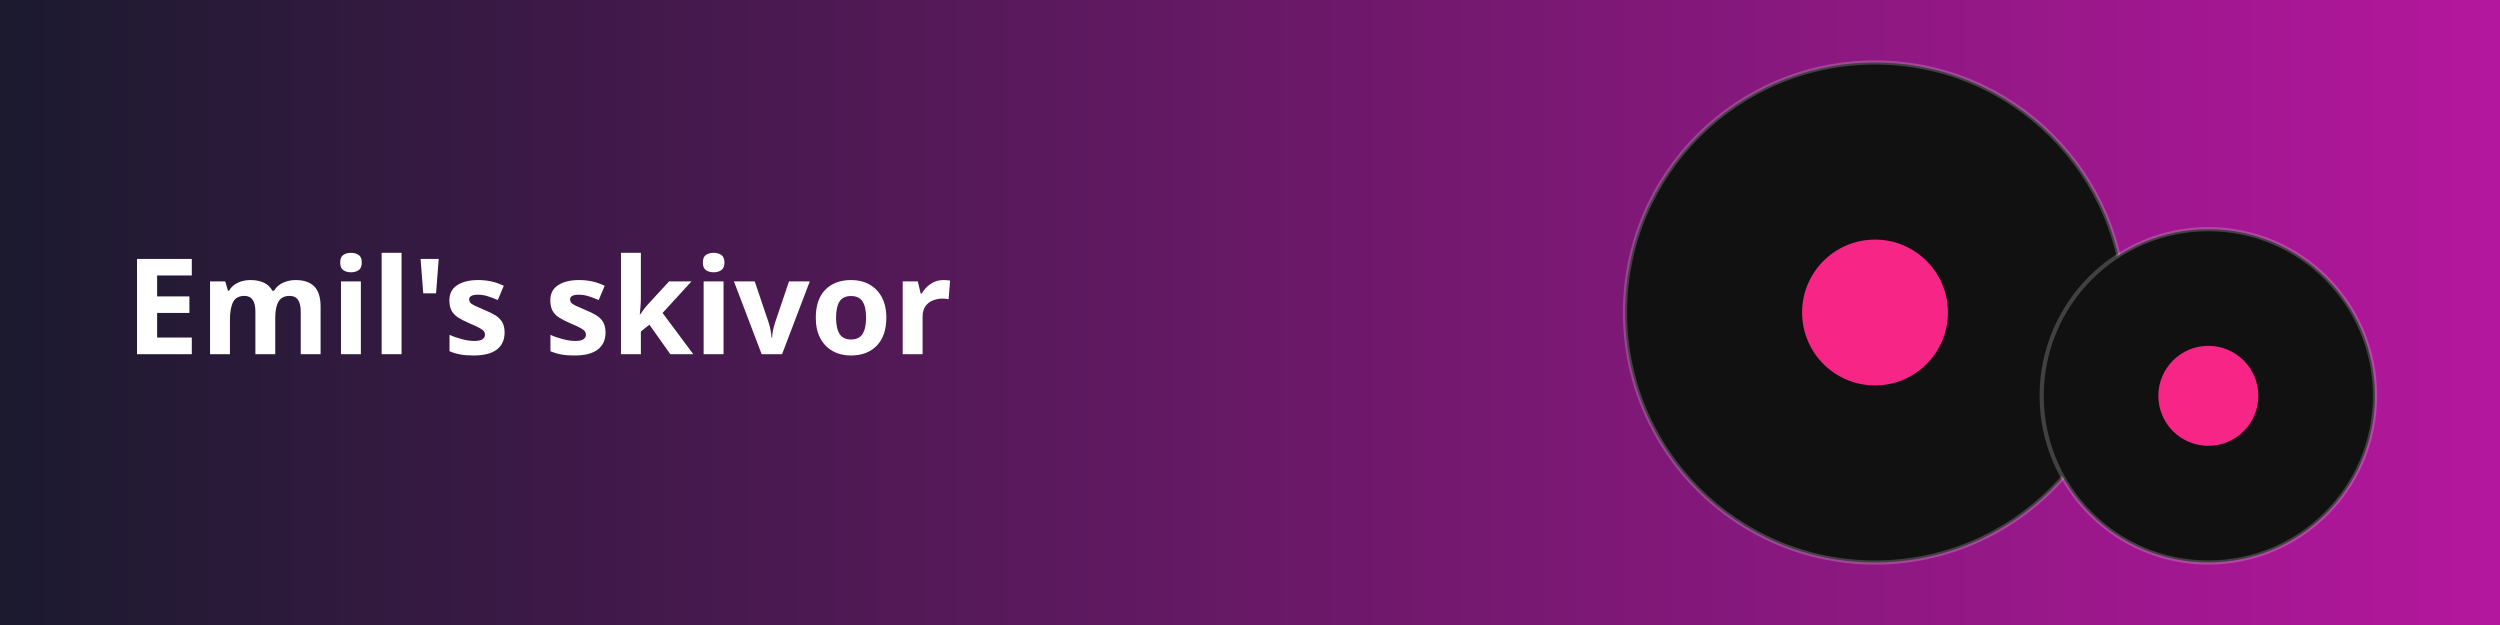
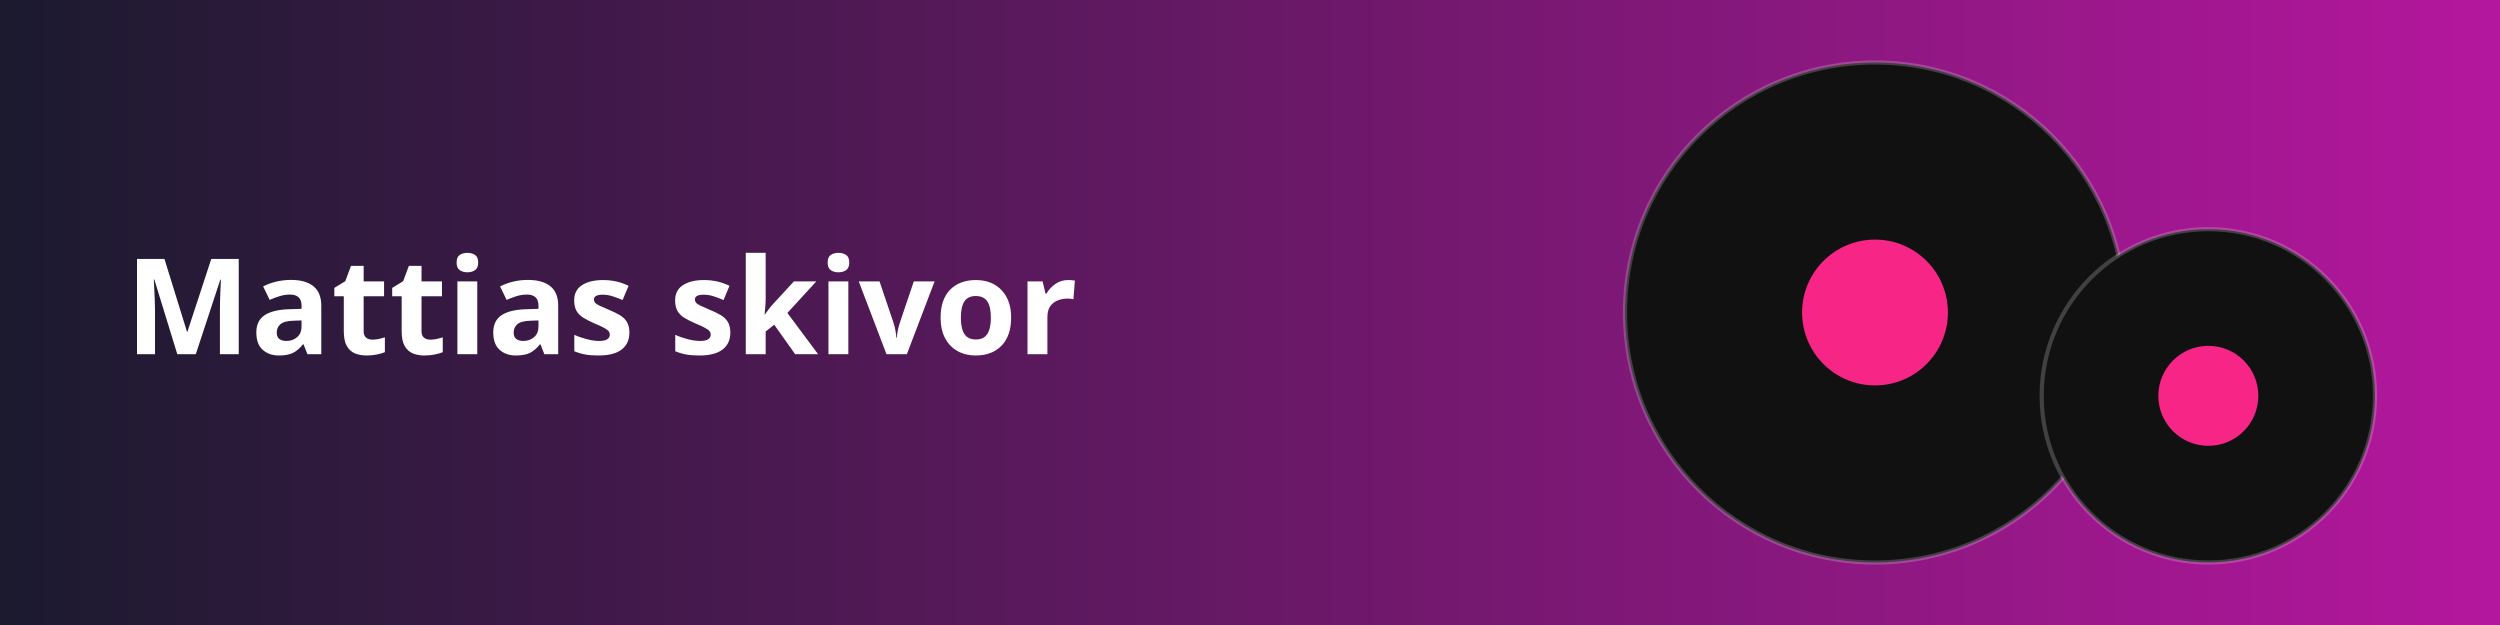
<svg xmlns="http://www.w3.org/2000/svg" viewBox="0 0 1200 300" role="img" aria-label="Hero banner med vinylskivor">
  <defs>
    <linearGradient id="g" x1="0" x2="1">
      <stop offset="0" stop-color="#1a1a2e" />
      <stop offset="1" stop-color="#b5179e" />
    </linearGradient>
  </defs>
  <rect width="1200" height="300" fill="url(#g)" />
  <g fill="#111" stroke="#ffffff33" stroke-width="2">
    <circle cx="900" cy="150" r="120" />
    <circle cx="1060" cy="190" r="80" />
  </g>
  <g fill="#f72585">
    <circle cx="900" cy="150" r="35" />
    <circle cx="1060" cy="190" r="24" />
  </g>
-   <text x="60" y="170" fill="#fff" font-family="sans-serif" font-size="64" font-weight="bold">Emil's skivor</text>
+   <text x="60" y="170" fill="#fff" font-family="sans-serif" font-size="64" font-weight="bold">Mattias skivor</text>
</svg>
